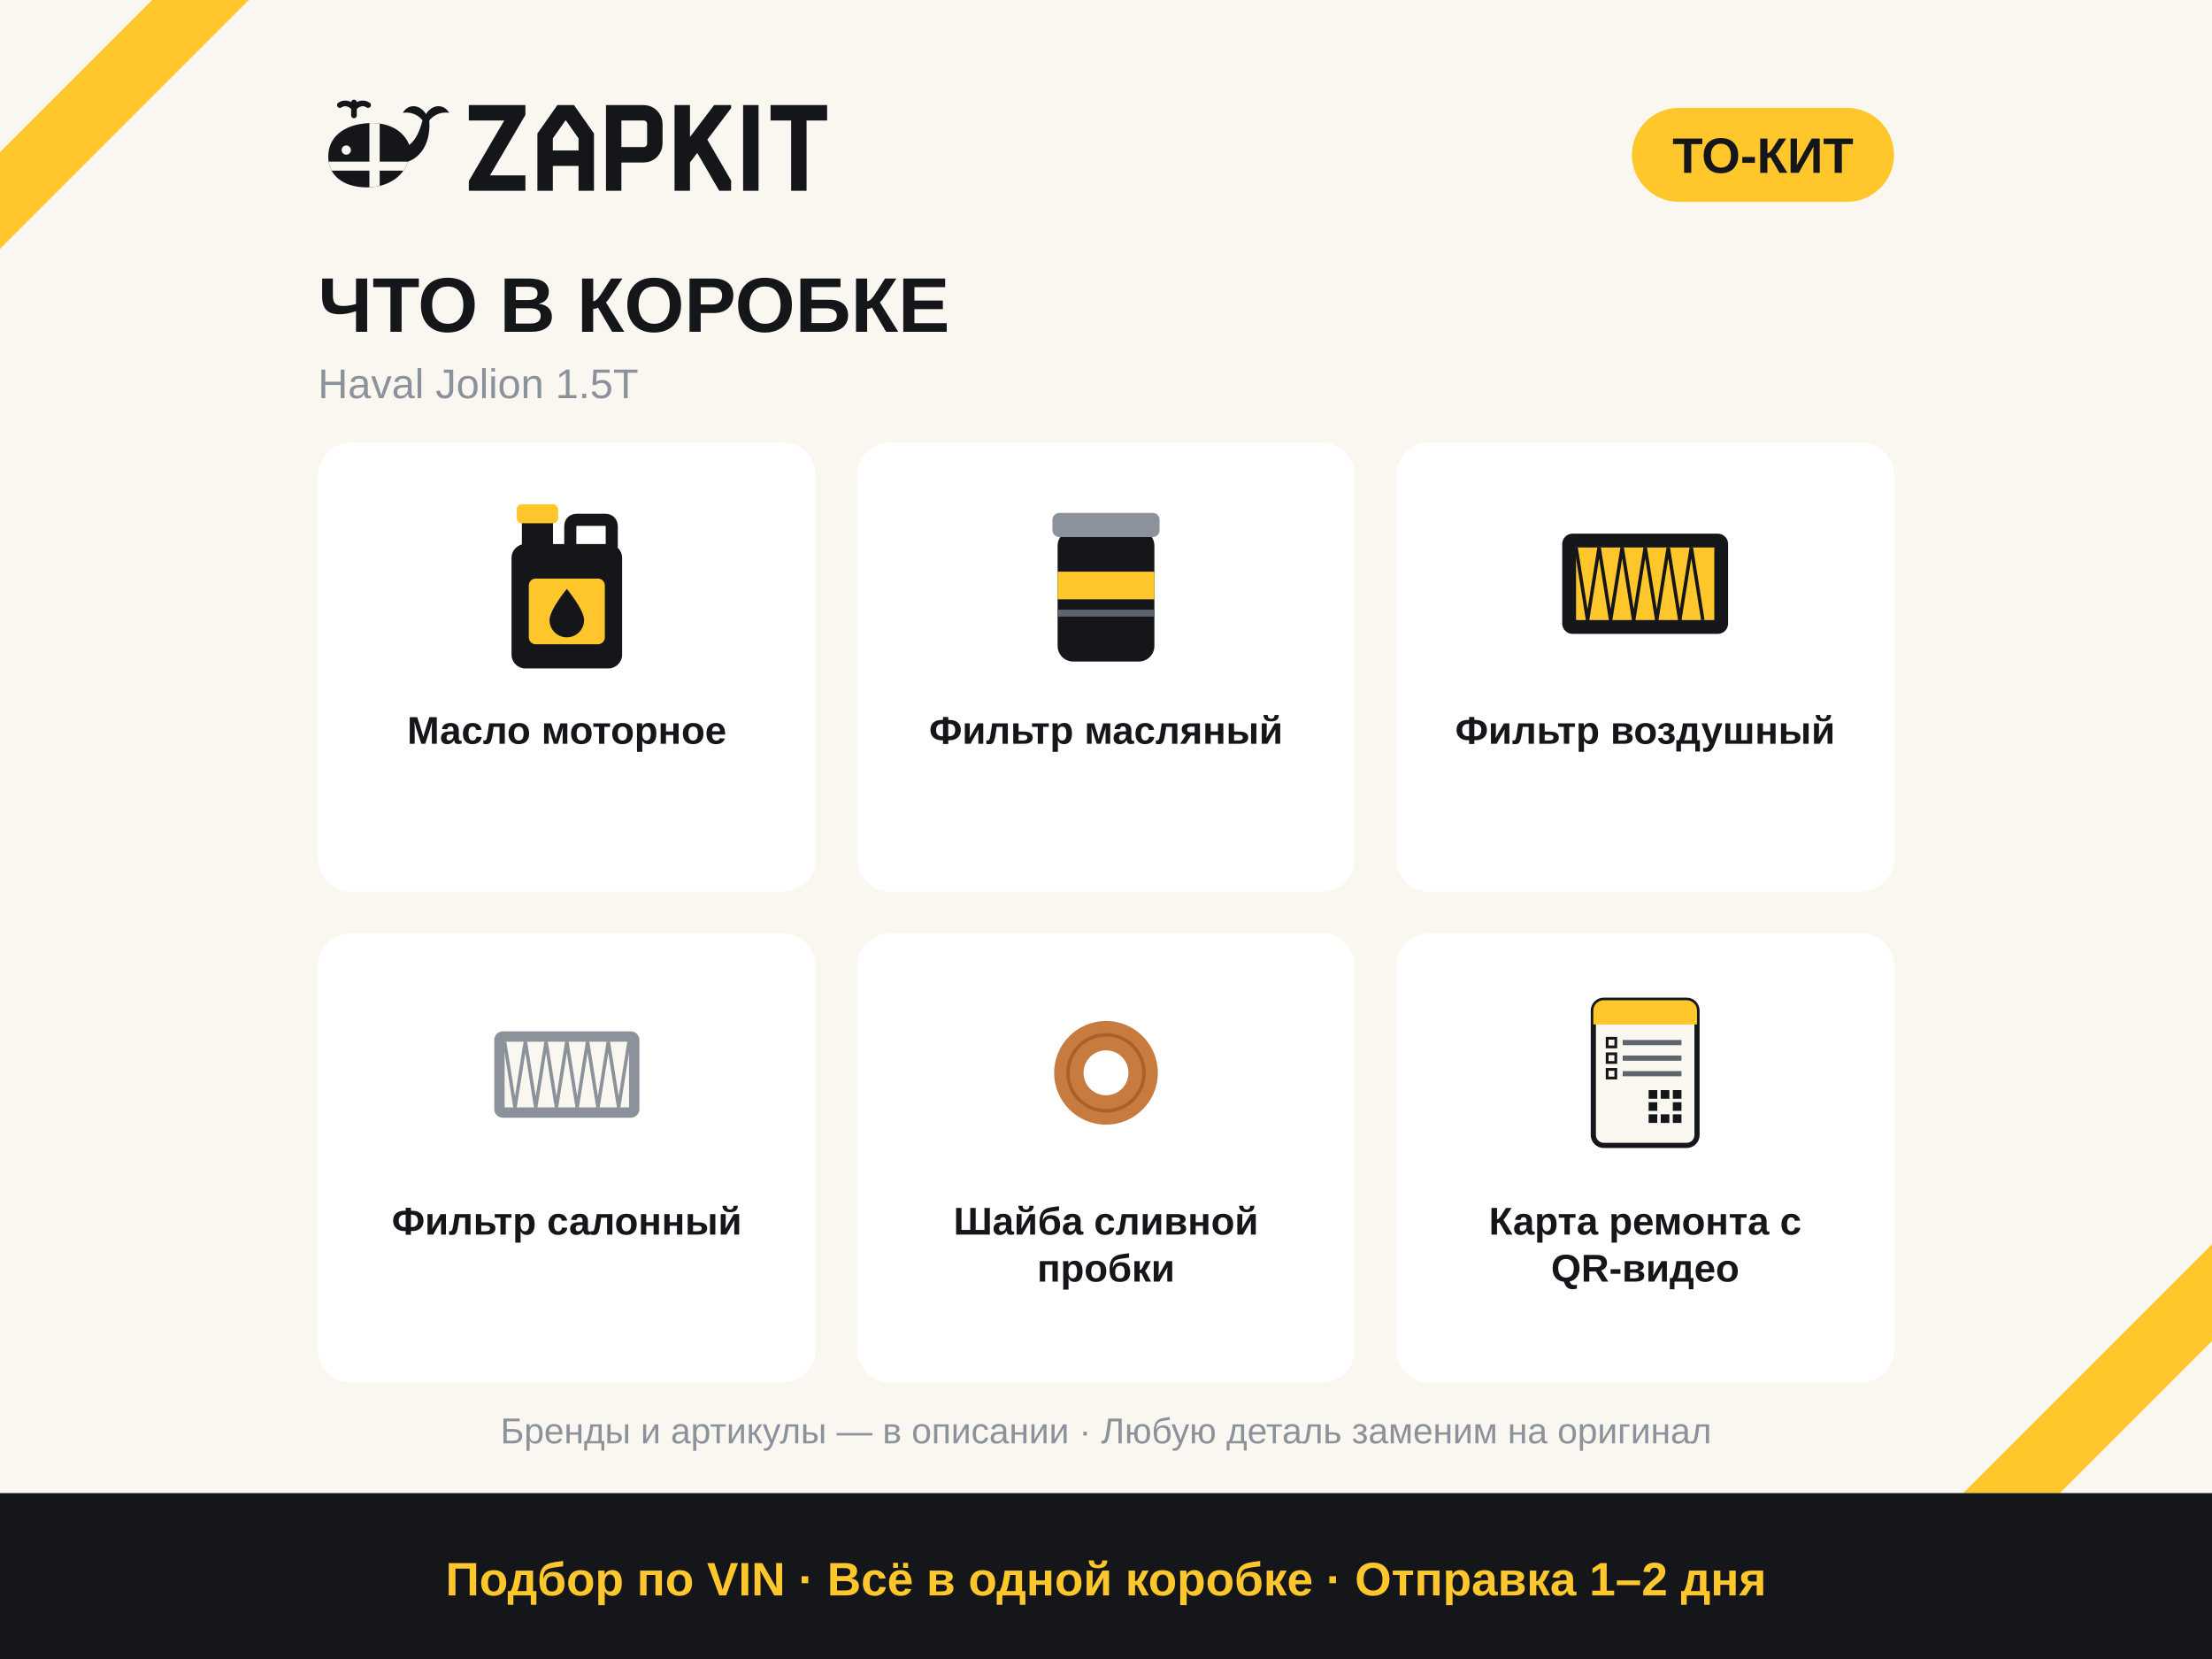
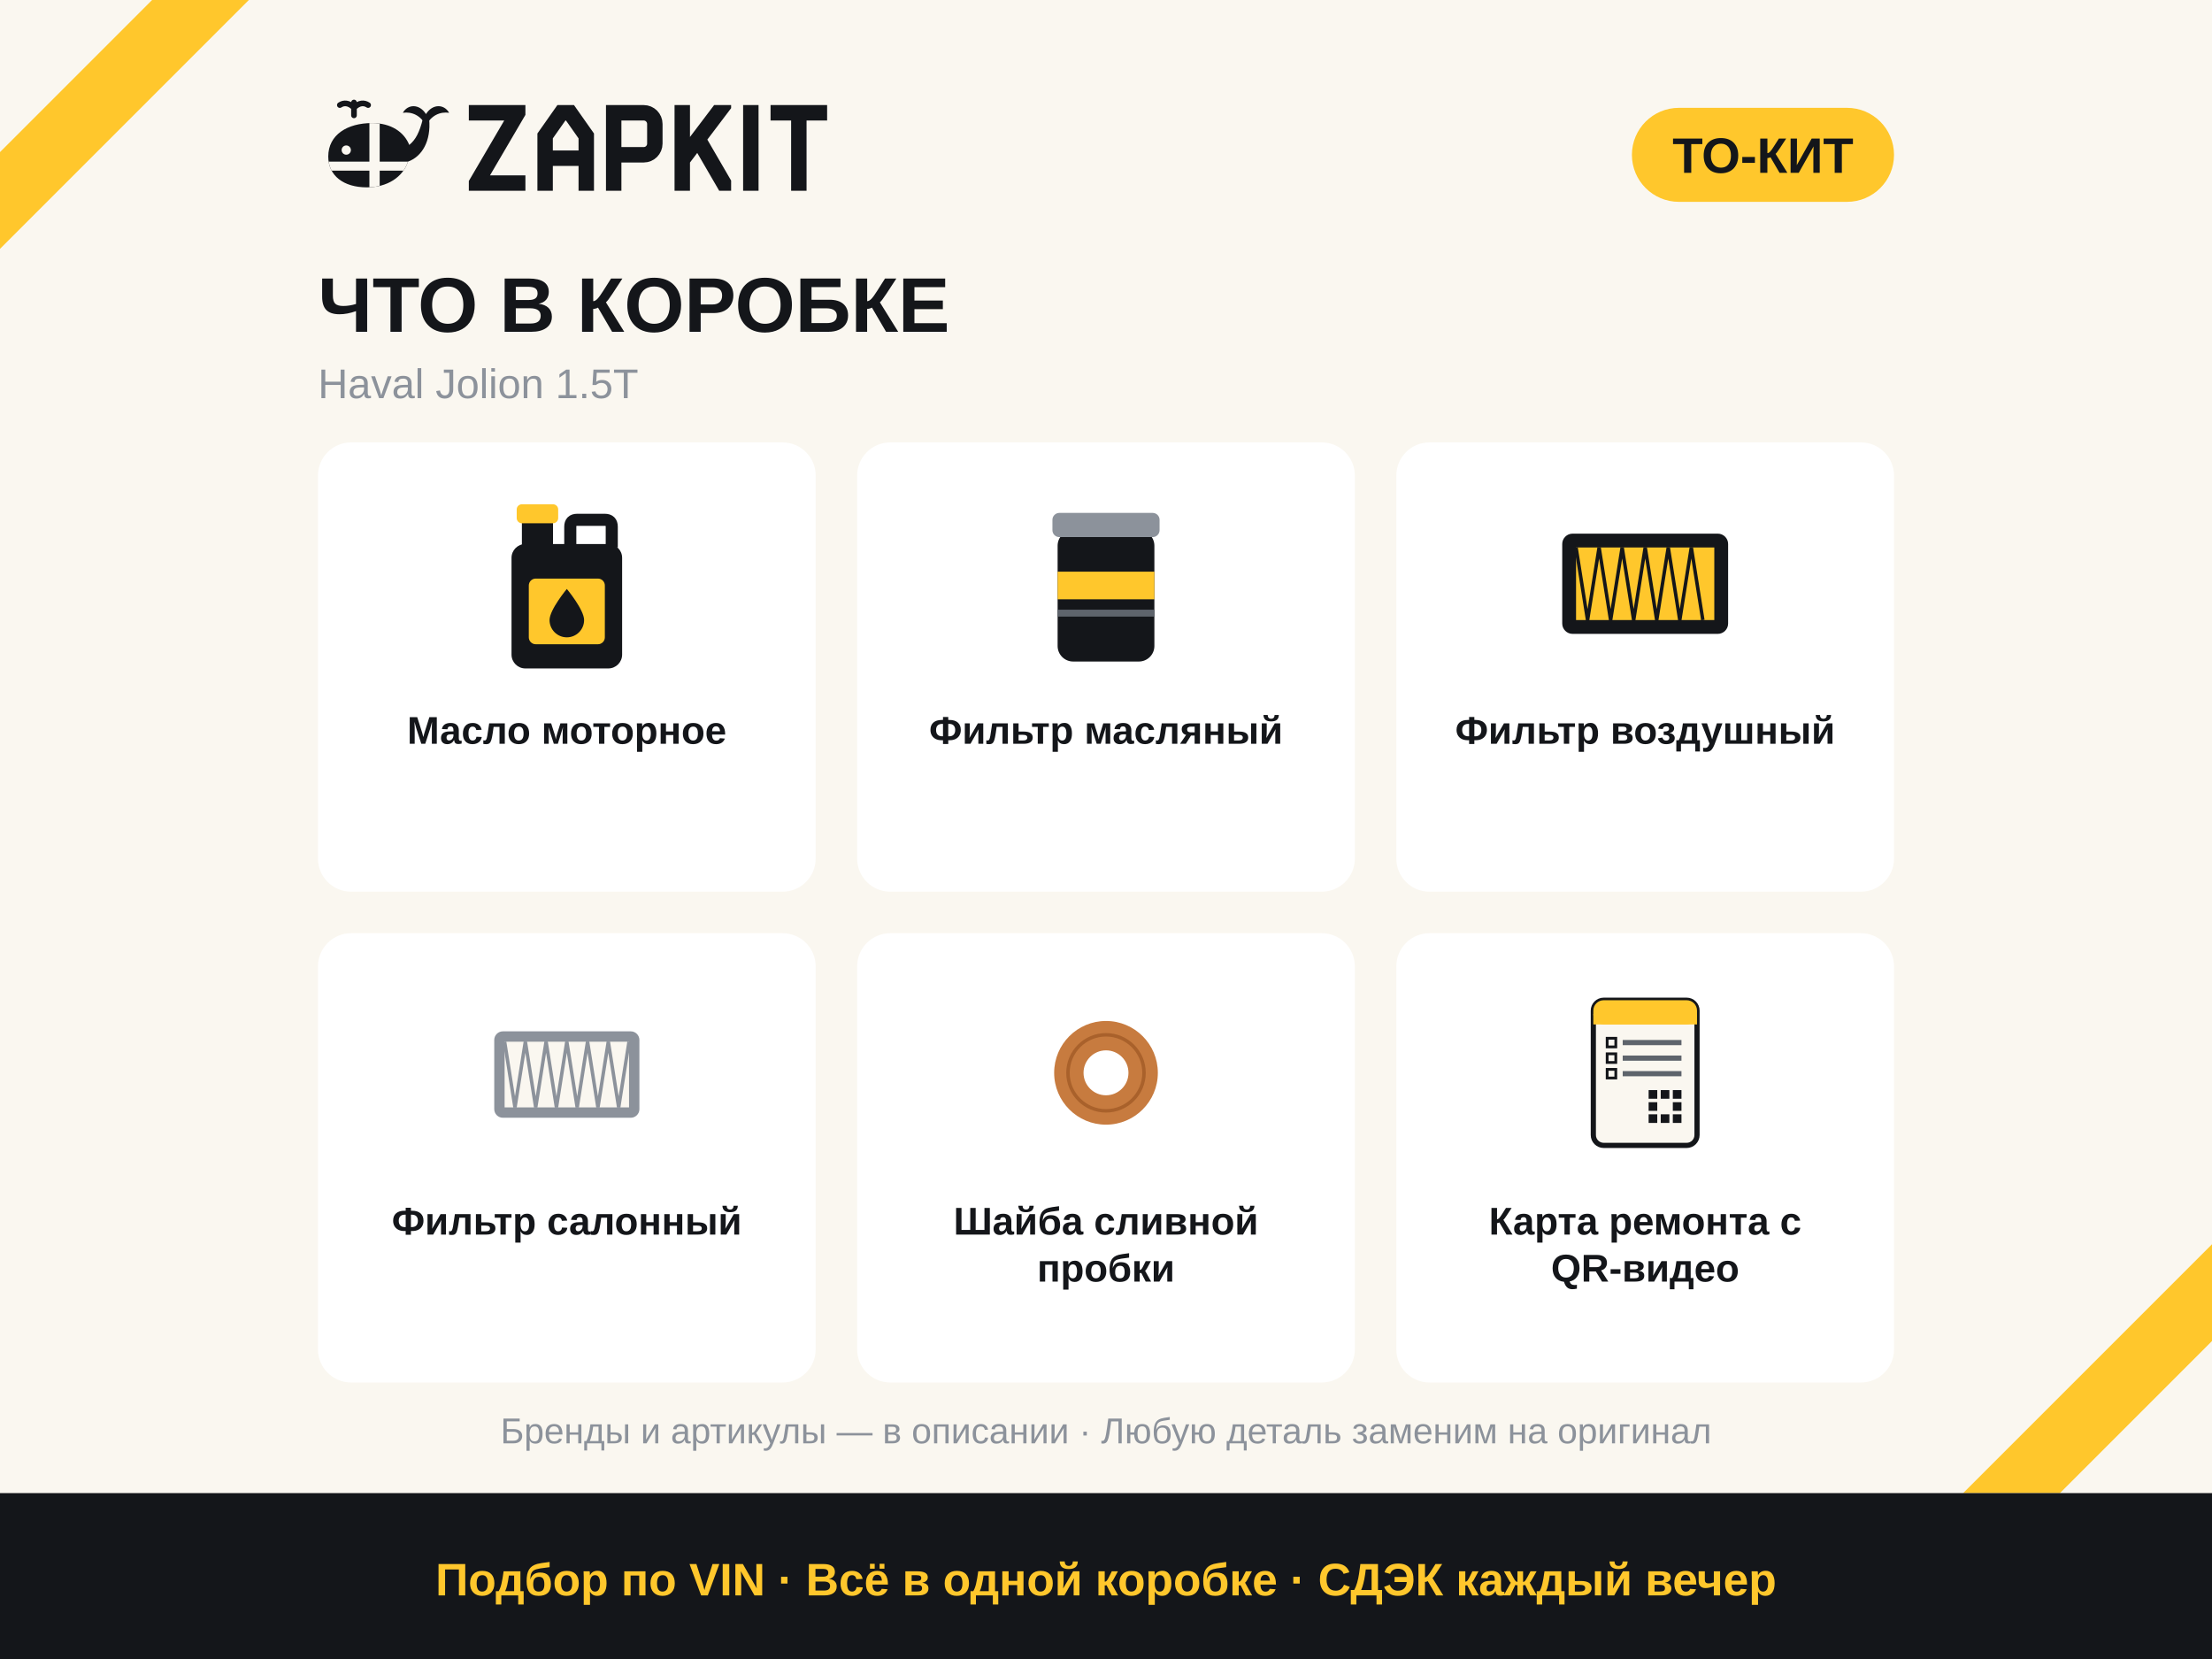
<svg xmlns="http://www.w3.org/2000/svg" viewBox="0 0 1600 1200" width="1600" height="1200" role="img" aria-label="Что в коробке: ТО-КИТ Haval Jolion 1.5T">
  <rect width="1600" height="1200" fill="#FAF7F0" />
  <path d="M0,110 L110,0 H180 L0,180 Z" fill="#FFC72C" />
  <path d="M1600,900 L1420,1080 H1490 L1600,970 Z" fill="#FFC72C" />
  <g transform="translate(230 76) scale(0.62)">
    <g transform="translate(0 -30) scale(1.5)">
      <defs>
        <clipPath id="wb-i7h">
          <path d="M8,60 C8,43 23,34 42,34 C57,34 67,41 71,51 C76,47 79,41 81.5,31 L86.5,31 C88,48 81,60 70,64 C66,76 54,84 38,84 C20,84 8,75 8,60 Z" />
        </clipPath>
      </defs>
      <path fill="#14161A" d="M8,60 C8,43 23,34 42,34 C57,34 67,41 71,51 C76,47 79,41 81.5,31 L86.5,31 C88,48 81,60 70,64 C66,76 54,84 38,84 C20,84 8,75 8,60 Z" />
      <path fill="#14161A" d="M84,36 C80,28 73,25 66,26 C70,19 79,19 84,27 C89,19 98,19 102,26 C95,25 88,28 84,36 Z" />
      <g clip-path="url(#wb-i7h)" fill="#FAF7F0">
        <rect x="40" y="30" width="8" height="60" />
        <rect x="0" y="64" width="90" height="7" />
      </g>
      <circle cx="22" cy="55" r="3.6" fill="#FAF7F0" />
      <path d="M28,28 V18 M28,22 C24,18 20,18 17,20 M28,22 C32,18 36,18 39,20" fill="none" stroke="#14161A" stroke-width="4.4" stroke-linecap="round" />
    </g>
    <g transform="translate(176 0)">
      <defs>
        <clipPath id="c66-i7h">
          <rect width="66" height="100" />
        </clipPath>
        <clipPath id="c18-i7h">
          <rect width="18" height="100" />
        </clipPath>
      </defs>
      <g transform="translate(0 0)">
        <path clip-path="url(#c66-i7h)" d="M0,9 H57 L9,91 H66" fill="none" stroke="#14161A" stroke-width="18" stroke-linejoin="miter" stroke-miterlimit="10" />
      </g>
      <g transform="translate(80 0)">
        <path clip-path="url(#c66-i7h)" d="M9,100 V36 L28,9 H38 L57,36 V100 M9,62 H57" fill="none" stroke="#14161A" stroke-width="18" stroke-linejoin="miter" stroke-miterlimit="10" />
      </g>
      <g transform="translate(160 0)">
        <path clip-path="url(#c66-i7h)" d="M9,100 V9 H44 A13,13 0 0 1 57,22 V45 A13,13 0 0 1 44,58 H9" fill="none" stroke="#14161A" stroke-width="18" stroke-linejoin="miter" stroke-miterlimit="10" />
      </g>
      <g transform="translate(240 0)">
        <path clip-path="url(#c66-i7h)" d="M9,0 V100 M9,64 L62,-6 M30,44 L66,106" fill="none" stroke="#14161A" stroke-width="18" stroke-linejoin="miter" stroke-miterlimit="10" />
      </g>
      <g transform="translate(320 0)">
        <path clip-path="url(#c18-i7h)" d="M9,0 V100" fill="none" stroke="#14161A" stroke-width="18" stroke-linejoin="miter" stroke-miterlimit="10" />
      </g>
      <g transform="translate(352 0)">
        <path clip-path="url(#c66-i7h)" d="M0,9 H66 M33,9 V100" fill="none" stroke="#14161A" stroke-width="18" stroke-linejoin="miter" stroke-miterlimit="10" />
      </g>
    </g>
  </g>
  <rect x="1180.4" y="78" width="189.6" height="68" rx="34" fill="#FFC72C" />
  <text x="1275.2" y="125" font-family="'Liberation Sans', Arial, Helvetica, sans-serif" font-size="36" font-weight="700" fill="#14161A" text-anchor="middle">ТО-КИТ</text>
  <text x="230" y="240" font-family="'Liberation Sans', Arial, Helvetica, sans-serif" font-size="56" font-weight="700" fill="#14161A" text-anchor="start">ЧТО В КОРОБКЕ</text>
  <text x="230" y="288" font-family="'Liberation Sans', Arial, Helvetica, sans-serif" font-size="30" font-weight="400" fill="#8C929B" text-anchor="start">Haval Jolion 1.5T</text>
  <rect x="230.0" y="320.0" width="360.0" height="325.0" rx="24" fill="#FFFFFF" />
  <g transform="translate(335.0 346.0) scale(1.25)">
    <rect x="28" y="38" width="64" height="72" rx="8" fill="#14161A" />
    <rect x="34" y="24" width="18" height="16" fill="#14161A" />
    <rect x="31" y="15" width="24" height="11" rx="3" fill="#FFC72C" />
    <path d="M62,40 V28 Q62,24 66,24 H82 Q86,24 86,28 V40" fill="none" stroke="#14161A" stroke-width="7" />
    <rect x="38" y="58" width="44" height="38" rx="4" fill="#FFC72C" />
    <path d="M60,64 C60,64 50,76 50,82 A10,10 0 0 0 70,82 C70,76 60,64 60,64 Z" fill="#14161A" />
  </g>
  <text x="410.0" y="538.0" font-family="'Liberation Sans', Arial, Helvetica, sans-serif" font-size="28" font-weight="700" fill="#14161A" text-anchor="middle">Масло моторное</text>
  <rect x="620.0" y="320.0" width="360.0" height="325.0" rx="24" fill="#FFFFFF" />
  <g transform="translate(725.0 346.0) scale(1.25)">
    <rect x="32" y="30" width="56" height="76" rx="9" fill="#14161A" />
    <rect x="29" y="20" width="62" height="14" rx="4" fill="#8C929B" />
    <rect x="32" y="54" width="56" height="16" fill="#FFC72C" />
    <rect x="32" y="76" width="56" height="4" fill="#5E646C" />
  </g>
  <text x="800.0" y="538.0" font-family="'Liberation Sans', Arial, Helvetica, sans-serif" font-size="28" font-weight="700" fill="#14161A" text-anchor="middle">Фильтр масляный</text>
  <rect x="1010.0" y="320.0" width="360.0" height="325.0" rx="24" fill="#FFFFFF" />
  <g transform="translate(1115.0 346.0) scale(1.25)">
    <rect x="12" y="32" width="96" height="58" rx="6" fill="#14161A" />
    <rect x="20" y="40" width="80" height="42" fill="#FFC72C" />
    <polyline points="20,40 26.67,82 33.34,40 40.01,82 46.68,40 53.35,82 60.02,40 66.69,82 73.36,40 80.03,82 86.7,40 93.37,82" fill="none" stroke="#14161A" stroke-width="2" />
  </g>
  <text x="1190.0" y="538.0" font-family="'Liberation Sans', Arial, Helvetica, sans-serif" font-size="28" font-weight="700" fill="#14161A" text-anchor="middle">Фильтр воздушный</text>
  <rect x="230.0" y="675.0" width="360.0" height="325.0" rx="24" fill="#FFFFFF" />
  <g transform="translate(335.0 701.0) scale(1.25)">
    <rect x="18" y="36" width="84" height="50" rx="5" fill="#8C929B" />
    <rect x="24" y="42" width="72" height="38" fill="#FAF7F0" />
    <polyline points="24,42 30,80 36,42 42,80 48,42 54,80 60,42 66,80 72,42 78,80 84,42 90,80 96,42" fill="none" stroke="#8C929B" stroke-width="2" />
  </g>
  <text x="410.0" y="893.0" font-family="'Liberation Sans', Arial, Helvetica, sans-serif" font-size="28" font-weight="700" fill="#14161A" text-anchor="middle">Фильтр салонный</text>
  <rect x="620.0" y="675.0" width="360.0" height="325.0" rx="24" fill="#FFFFFF" />
  <g transform="translate(725.0 701.0) scale(1.25)">
    <path fill="#C77B3F" fill-rule="evenodd" d="M30,60 a30,30 0 1 0 60,0 a30,30 0 1 0 -60,0 Z M47,60 a13,13 0 1 0 26,0 a13,13 0 1 0 -26,0 Z" />
    <circle cx="60" cy="60" r="22" fill="none" stroke="#A9612B" stroke-width="2" />
  </g>
  <text x="800.0" y="893.0" font-family="'Liberation Sans', Arial, Helvetica, sans-serif" font-size="28" font-weight="700" fill="#14161A" text-anchor="middle">Шайба сливной</text>
  <text x="800.0" y="927.0" font-family="'Liberation Sans', Arial, Helvetica, sans-serif" font-size="28" font-weight="700" fill="#14161A" text-anchor="middle">пробки</text>
  <rect x="1010.0" y="675.0" width="360.0" height="325.0" rx="24" fill="#FFFFFF" />
  <g transform="translate(1115.0 701.0) scale(1.25)">
    <rect x="30" y="18" width="60" height="84" rx="6" fill="#FAF7F0" stroke="#14161A" stroke-width="3" />
    <rect x="30" y="18" width="60" height="14" rx="6" fill="#FFC72C" />
    <rect x="30" y="26" width="60" height="6" fill="#FFC72C" />
    <rect x="38" y="40" width="5" height="5" fill="none" stroke="#14161A" stroke-width="1.6" />
    <rect x="47" y="41" width="34" height="3" fill="#5E646C" />
    <rect x="38" y="49" width="5" height="5" fill="none" stroke="#14161A" stroke-width="1.6" />
    <rect x="47" y="50" width="34" height="3" fill="#5E646C" />
    <rect x="38" y="58" width="5" height="5" fill="none" stroke="#14161A" stroke-width="1.6" />
    <rect x="47" y="59" width="34" height="3" fill="#5E646C" />
    <rect x="62" y="70" width="5" height="5" fill="#14161A" />
    <rect x="69" y="70" width="5" height="5" fill="#14161A" />
    <rect x="76" y="70" width="5" height="5" fill="#14161A" />
    <rect x="62" y="77" width="5" height="5" fill="#14161A" />
    <rect x="76" y="77" width="5" height="5" fill="#14161A" />
    <rect x="62" y="84" width="5" height="5" fill="#14161A" />
    <rect x="69" y="84" width="5" height="5" fill="#14161A" />
    <rect x="76" y="84" width="5" height="5" fill="#14161A" />
  </g>
  <text x="1190.0" y="893.0" font-family="'Liberation Sans', Arial, Helvetica, sans-serif" font-size="28" font-weight="700" fill="#14161A" text-anchor="middle">Карта ремонта с</text>
  <text x="1190.0" y="927.0" font-family="'Liberation Sans', Arial, Helvetica, sans-serif" font-size="28" font-weight="700" fill="#14161A" text-anchor="middle">QR-видео</text>
  <text x="800.0" y="1044" font-family="'Liberation Sans', Arial, Helvetica, sans-serif" font-size="26" font-weight="400" fill="#8C929B" text-anchor="middle">Бренды и артикулы — в описании · Любую деталь заменим на оригинал</text>
  <rect y="1080" width="1600" height="120" fill="#14161A" />
-   <text x="800.0" y="1154" font-family="'Liberation Sans', Arial, Helvetica, sans-serif" font-size="34" font-weight="700" fill="#FFC72C" text-anchor="middle">Подбор по VIN · Всё в одной коробке · Отправка 1–2 дня</text>
+   <text x="800.0" y="1154" font-family="'Liberation Sans', Arial, Helvetica, sans-serif" font-size="33" font-weight="700" fill="#FFC72C" text-anchor="middle">Подбор по VIN · Всё в одной коробке · СДЭК каждый вечер</text>
</svg>
